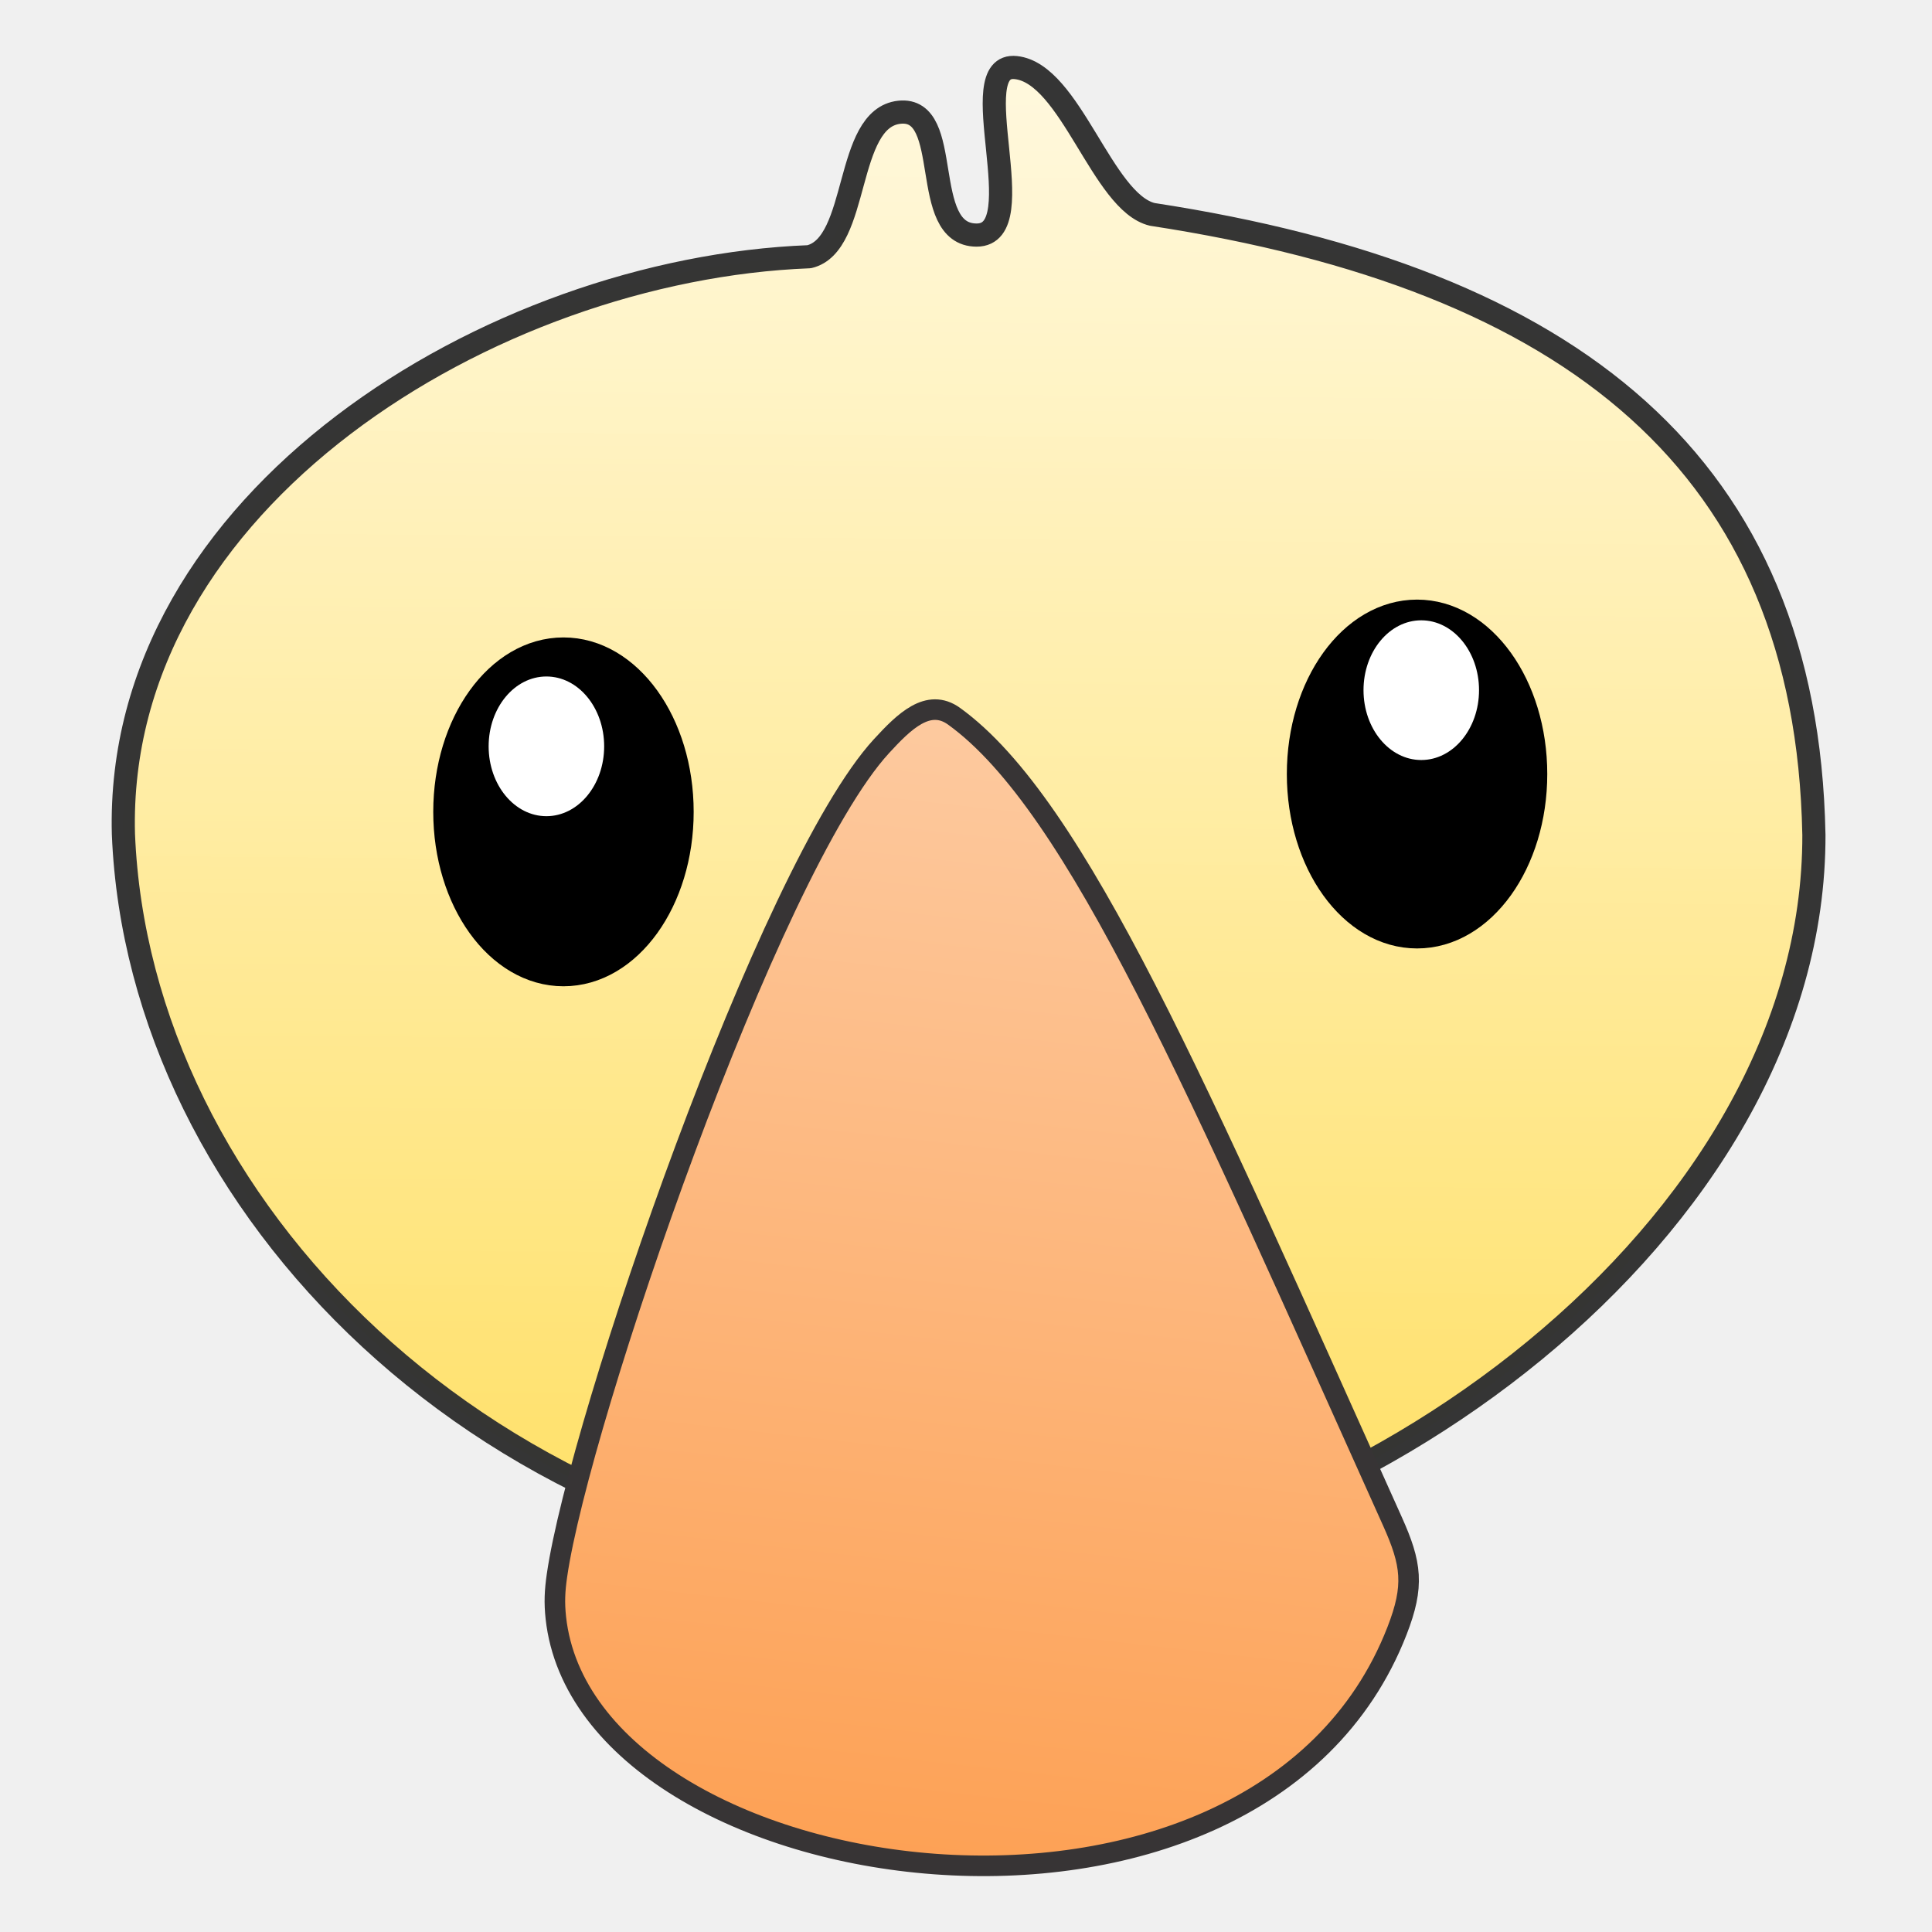
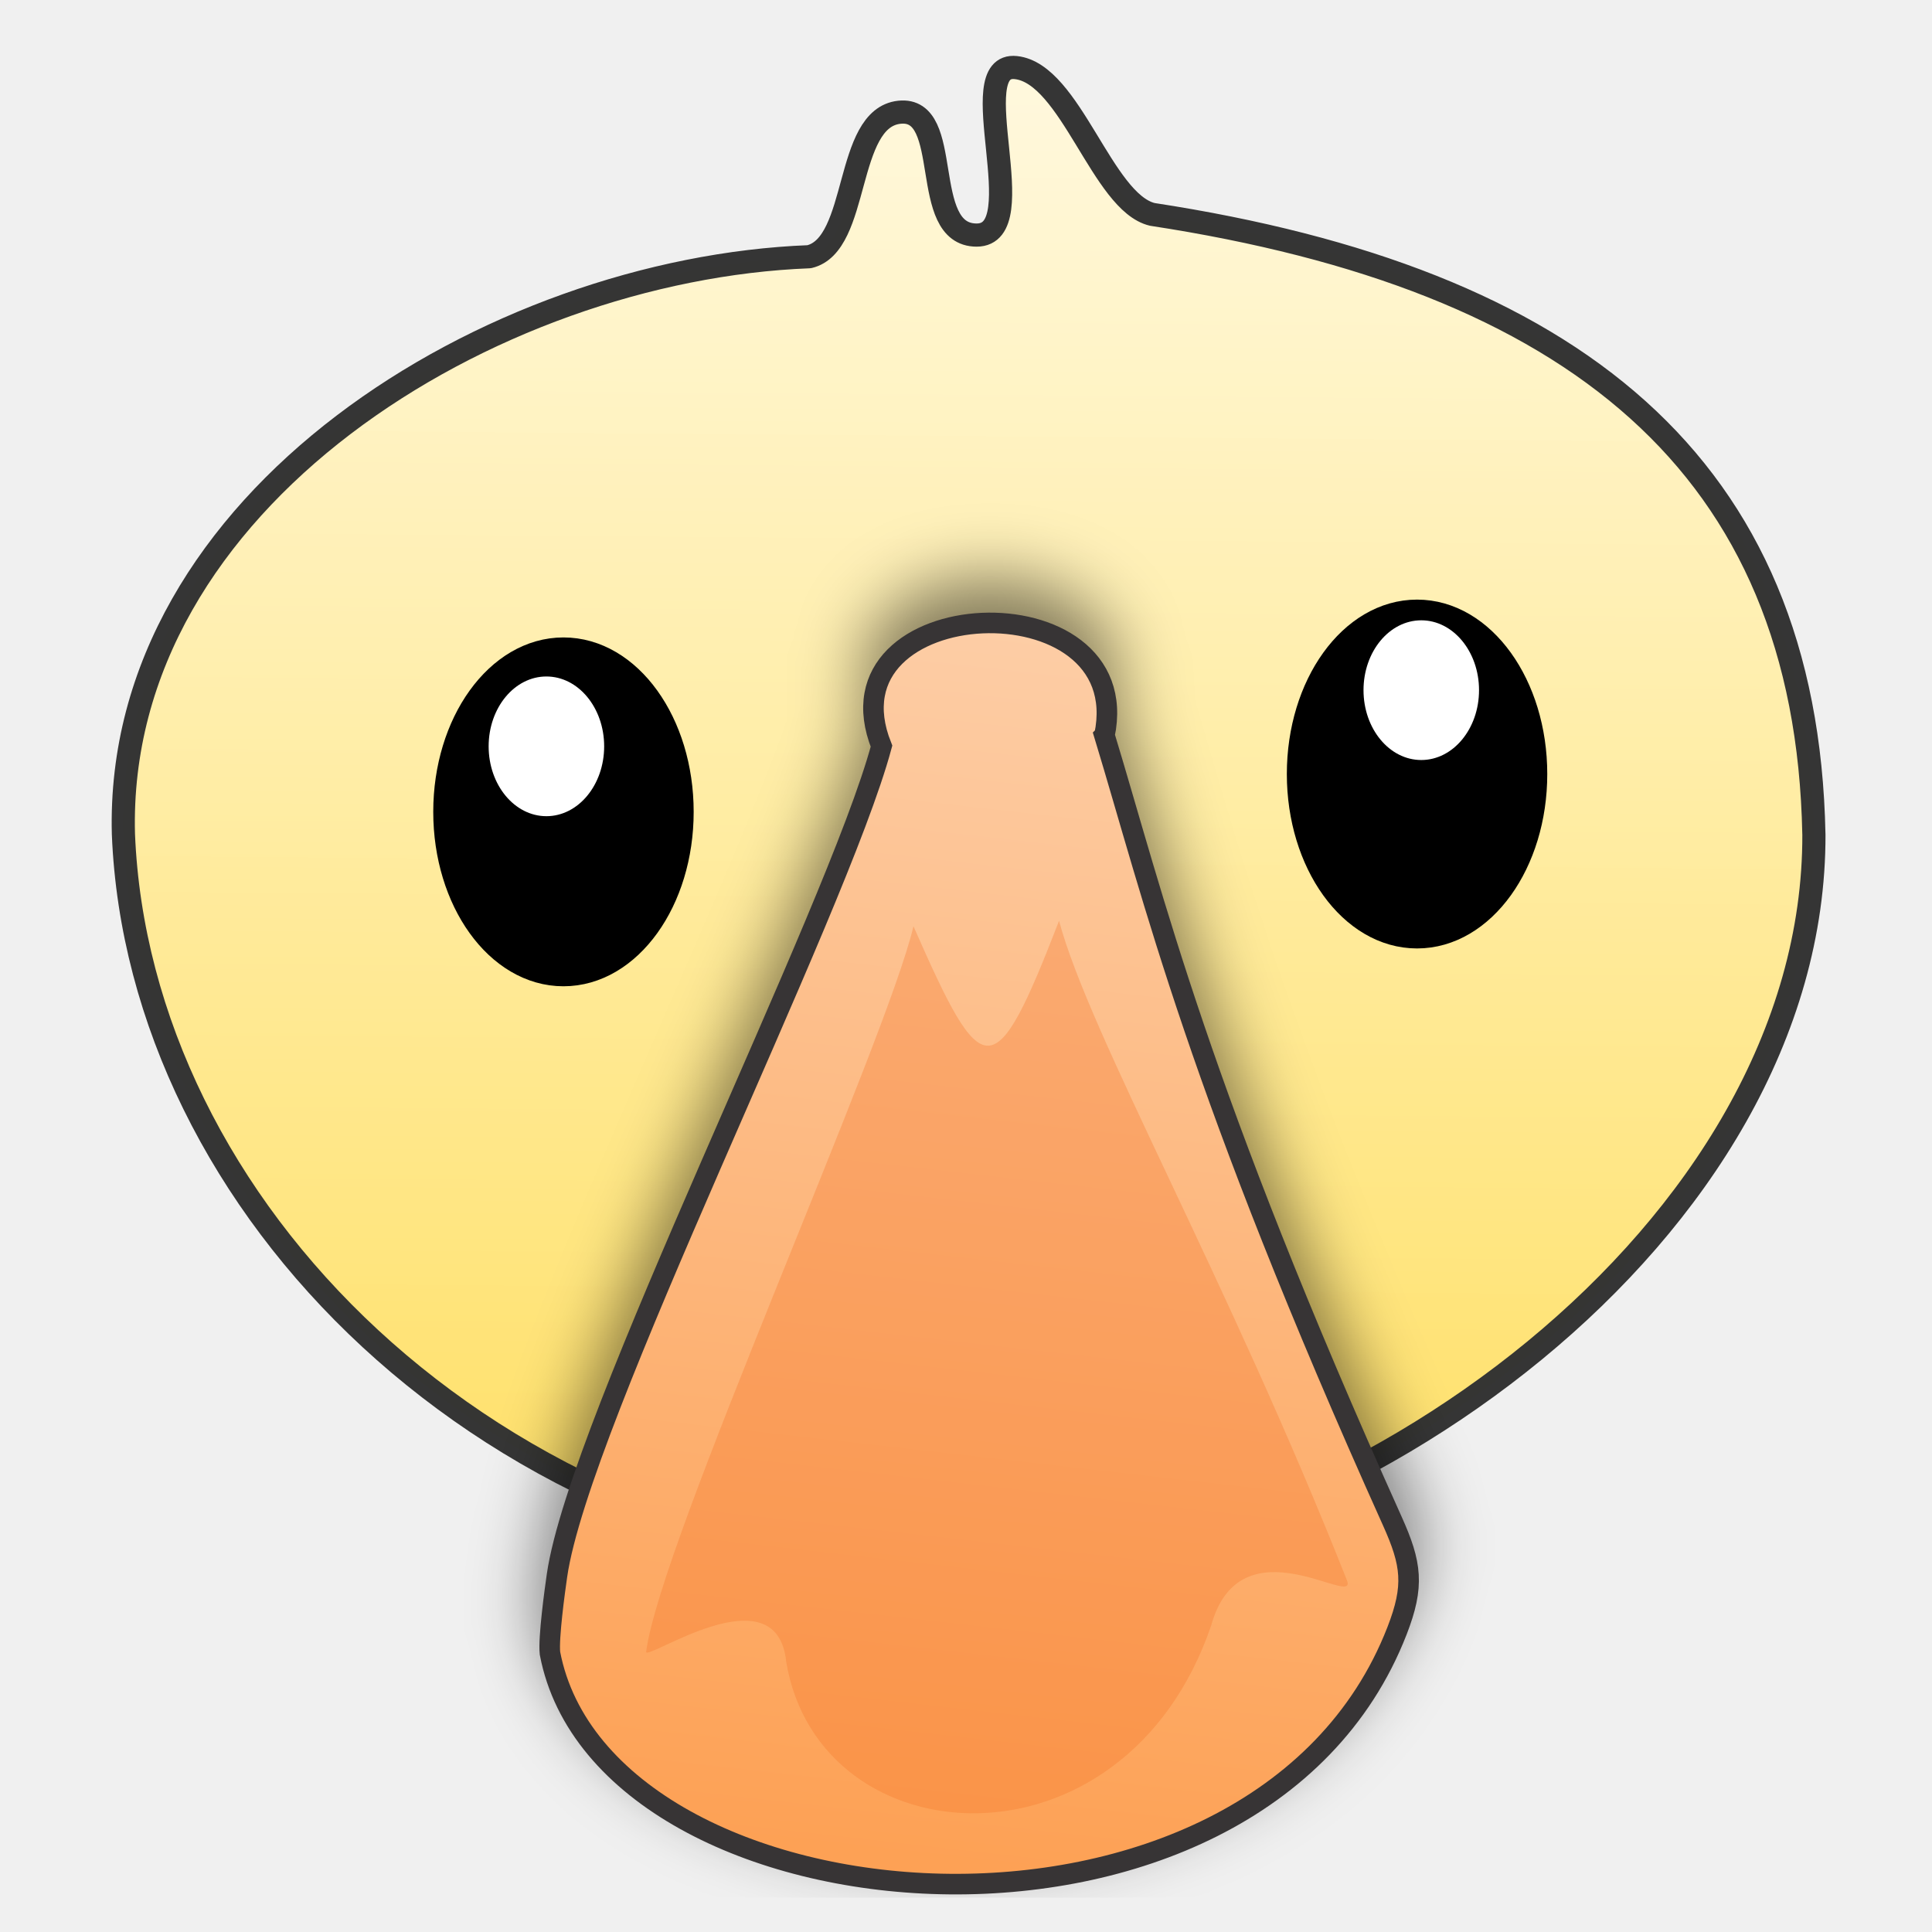
<svg xmlns="http://www.w3.org/2000/svg" xmlns:xlink="http://www.w3.org/1999/xlink" width="256" height="256" viewBox="0 0 67.733 67.733" version="1.1" id="svg860">
  <defs id="defs854">
    <linearGradient id="linearGradient866">
      <stop id="stop1084" offset="0" style="stop-color:#ffe16b;stop-opacity:1;" />
      <stop id="stop1086" offset="1" style="stop-color:#ffffff;stop-opacity:0.983" />
    </linearGradient>
    <linearGradient xlink:href="#linearGradient866" id="linearGradient868" x1="33.999" y1="289.724" x2="34.66" y2="216.17" gradientUnits="userSpaceOnUse" gradientTransform="matrix(1,0,0,0.8812889,0,26.61603)" spreadMethod="pad" />
    <linearGradient gradientTransform="matrix(0.00625562,0,0,0.00742098,-23.93316,177.3573)" id="id1" gradientUnits="userSpaceOnUse" x1="8744.8" y1="15756.46" x2="9441.54" y2="8443.46">
      <stop offset="0" style="stop-opacity:1; stop-color:#FDA155" id="stop11" />
      <stop offset="0.831" style="stop-opacity:1; stop-color:#FDCFA9" id="stop13" />
      <stop offset="1" style="stop-opacity:1; stop-color:#FEFEFE" id="stop15" />
    </linearGradient>
+     <linearGradient gradientTransform="matrix(0.00625562,0,0,0.00742098,-10.91636,181.0936)" id="id1-6" gradientUnits="userSpaceOnUse" x1="8744.8" y1="15756.46" x2="9441.54" y2="8443.46">
+       <stop offset="0" style="stop-opacity:1; stop-color:#FDA155" id="stop11-7" />
+       <stop offset="0.831" style="stop-opacity:1; stop-color:#FDCFA9" id="stop13-5" />
+       <stop offset="1" style="stop-opacity:1; stop-color:#FEFEFE" id="stop15-3" />
+     </linearGradient>
+     <filter style="color-interpolation-filters:sRGB;" id="filter1680">
+       <feFlood flood-opacity="0.498" flood-color="rgb(0,0,0)" result="flood" id="feFlood1670" />
+       <feComposite in="flood" in2="SourceGraphic" operator="in" result="composite1" id="feComposite1672" />
+       <feGaussianBlur in="composite1" stdDeviation="1.2" result="blur" id="feGaussianBlur1674" />
+       <feOffset dx="0" dy="-1.2" result="offset" id="feOffset1676" />
+       <feComposite in="SourceGraphic" in2="offset" operator="over" result="composite2" id="feComposite1678" />
+     </filter>
  </defs>
  <g id="layer1" transform="translate(0,-229.2666)">
    <path style="fill:url(#linearGradient868);fill-opacity:1.0;stroke:#333333;stroke-width:0.812;stroke-linejoin:round;stroke-miterlimit:4;stroke-dasharray:none;stroke-opacity:0.987;fill-rule:nonzero;opacity:1" d="m 63.593,258.512 c 0.045,13.948 -16.278,25.616 -29.633,26.116 C 17.009,283.996 4.853,271.48 4.327,258.512 4.014,246.793 17.22,238.697 28.368,238.267 c 1.786,-0.421 1.225,-4.857 3.162,-5.065 1.937,-0.208 0.664,4.306 2.71,4.306 2.046,0 -0.545,-6.08 1.376,-5.872 1.921,0.208 3.023,4.726 4.782,5.147 14.723,2.253 22.94,8.769 23.194,21.729 z" id="path836" />
    <g id="g944" transform="translate(-1.322917,-5.63004)">
      <g id="g843">
        <g id="g934">
          <ellipse ry="5.528" rx="3.978" cy="263.359" cx="21.077" id="path867" style="fill:#000000;fill-opacity:1;stroke:#000000;stroke-width:1.174;stroke-linejoin:round;stroke-miterlimit:4;stroke-dasharray:none;stroke-opacity:1" />
        </g>
      </g>
      <g id="g937">
        <ellipse style="fill:#ffffff;fill-opacity:1;stroke:none;stroke-width:1.567;stroke-linejoin:round;stroke-miterlimit:4;stroke-dasharray:none;stroke-opacity:1" id="path869" cx="20.479" cy="261.062" rx="2.025" ry="2.449" />
      </g>
    </g>
    <g id="g950" transform="translate(1.190625,-7.085248)">
      <g id="g837">
        <g id="g931">
          <ellipse transform="scale(-1,1)" ry="5.528" rx="3.978" cy="263.488" cx="-48.489" id="path867-5" style="fill:#000000;fill-opacity:1;stroke:#000000;stroke-width:1.174;stroke-linejoin:round;stroke-miterlimit:4;stroke-dasharray:none;stroke-opacity:1" />
        </g>
      </g>
      <ellipse transform="scale(-1,1)" ry="2.449" rx="2.025" cy="260.548" cx="-48.637" id="path869-3" style="fill:#ffffff;fill-opacity:1;stroke:none;stroke-width:1.567;stroke-linejoin:round;stroke-miterlimit:4;stroke-dasharray:none;stroke-opacity:1" />
    </g>
-     <path style="clip-rule:evenodd;fill:url(#id1);fill-rule:evenodd;stroke:#373435;stroke-width:0.721;stroke-miterlimit:22.926;image-rendering:optimizeQuality;shape-rendering:geometricPrecision;text-rendering:geometricPrecision" id="path33" d="m 33.449,254.378 c 4.316,3.115 8.547,13.073 15.365,28.219 0.674,1.498 0.778,2.265 0.163,3.845 -4.941,12.696 -28.427,9.258 -29.49,-0.457 -0.058,-0.534 -0.038,-0.949 0.039,-1.482 0.782,-5.435 7.426,-24.776 11.377,-29.077 0.792,-0.862 1.64,-1.702 2.546,-1.048 z" class="fil4 str1" />
+     <path style="clip-rule:evenodd;fill:url(#id1);fill-rule:evenodd;stroke:#373435;stroke-width:0.721;stroke-miterlimit:22.926;image-rendering:optimizeQuality;shape-rendering:geometricPrecision;text-rendering:geometricPrecision;stroke-dasharray:none;stroke-opacity:1;fill-opacity:1;filter:url(#filter1680)" id="path33" d="m 38.72,255.05 c 1.732,5.699 3.276,12.402 10.094,27.547 0.674,1.498 0.778,2.265 0.163,3.845 -4.941,12.696 -27.807,10.705 -29.696,0.784 -0.058,-0.534 0.169,-2.189 0.246,-2.723 0.782,-5.435 9.803,-23.225 11.377,-29.077 -2.174,-5.445 8.979,-5.935 7.817,-0.377 z" class="fil4 str1" />
+     <path style="clip-rule:evenodd;fill:#f37329;fill-opacity:0.313;fill-rule:evenodd;stroke:#373435;stroke-width:0;stroke-miterlimit:22.926;stroke-dasharray:none;stroke-opacity:1;image-rendering:optimizeQuality;shape-rendering:geometricPrecision;text-rendering:geometricPrecision" id="path33-5" d="m 37.129,261.549 c 1.067,3.994 5.893,12.5 10.09,23.114 0.415,1.05 -3.722,-2.145 -4.758,1.593 -3.041,8.898 -13.734,8.225 -14.897,1.273 -0.328,-3.225 -4.957,0.018 -4.91,-0.356 0.481,-3.809 8.402,-21.332 9.371,-25.433 2.434,5.537 2.826,5.692 5.104,-0.191 z" class="fil4 str1" />
  </g>
</svg>
